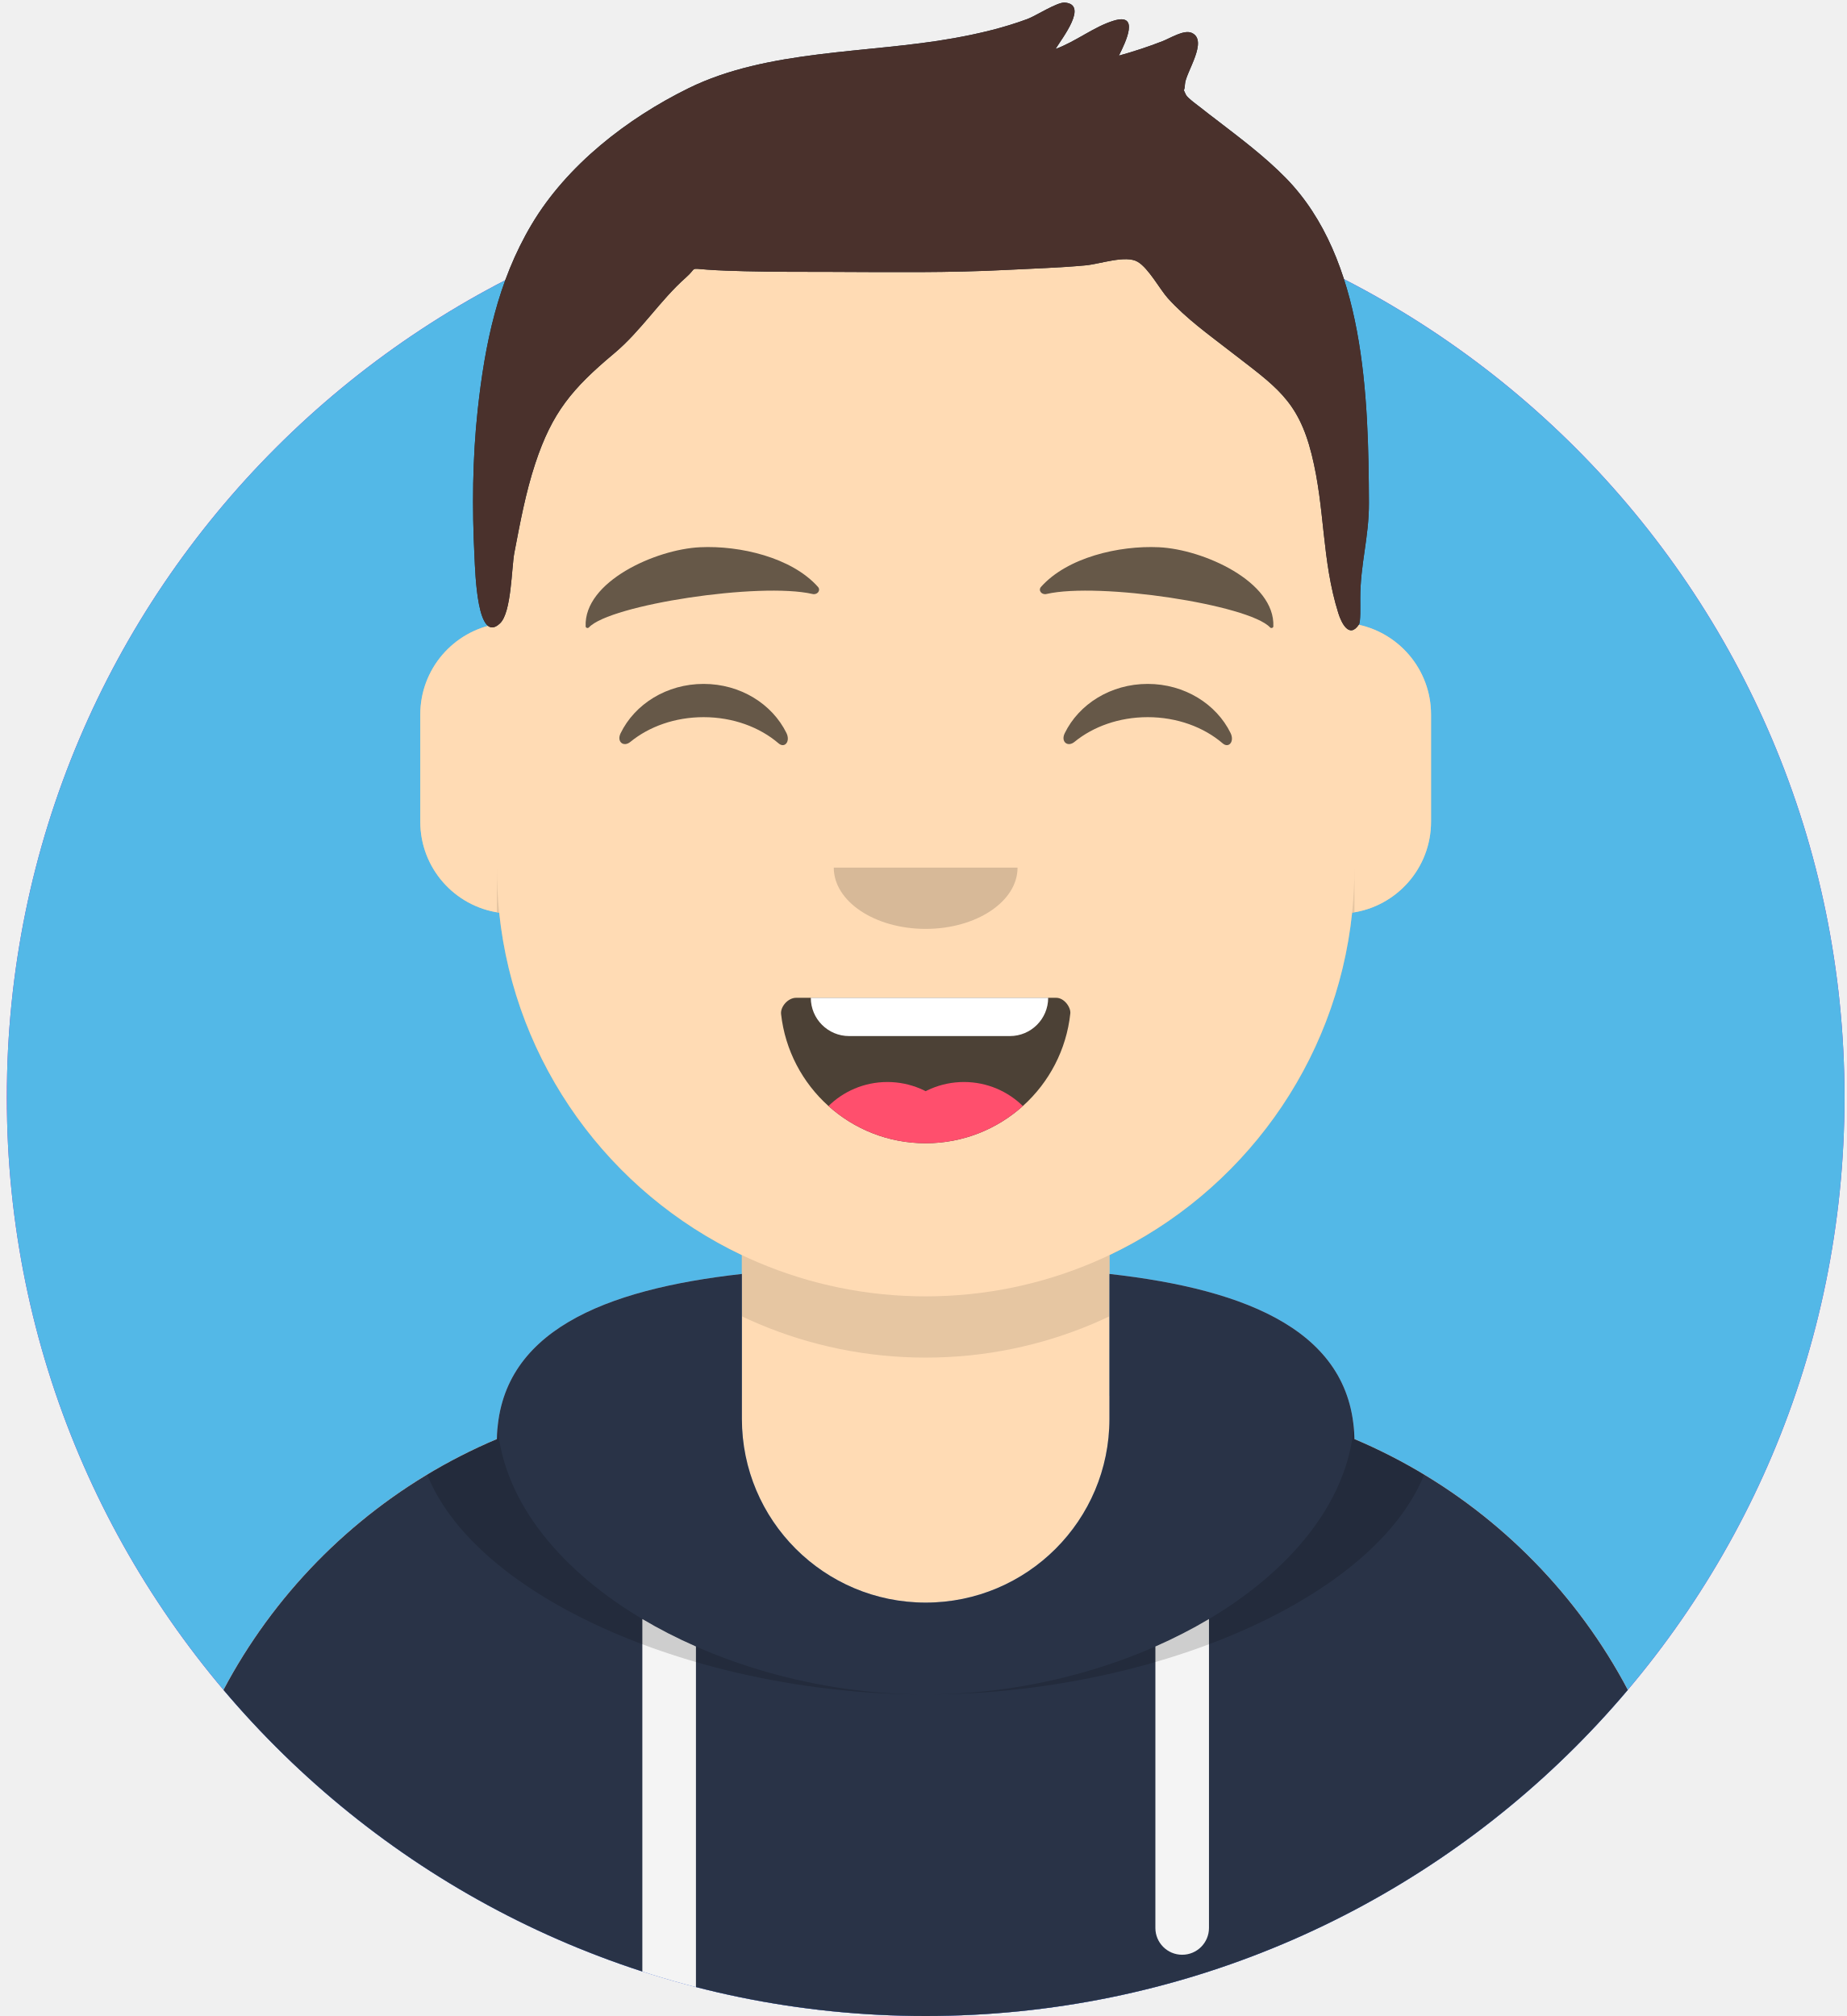
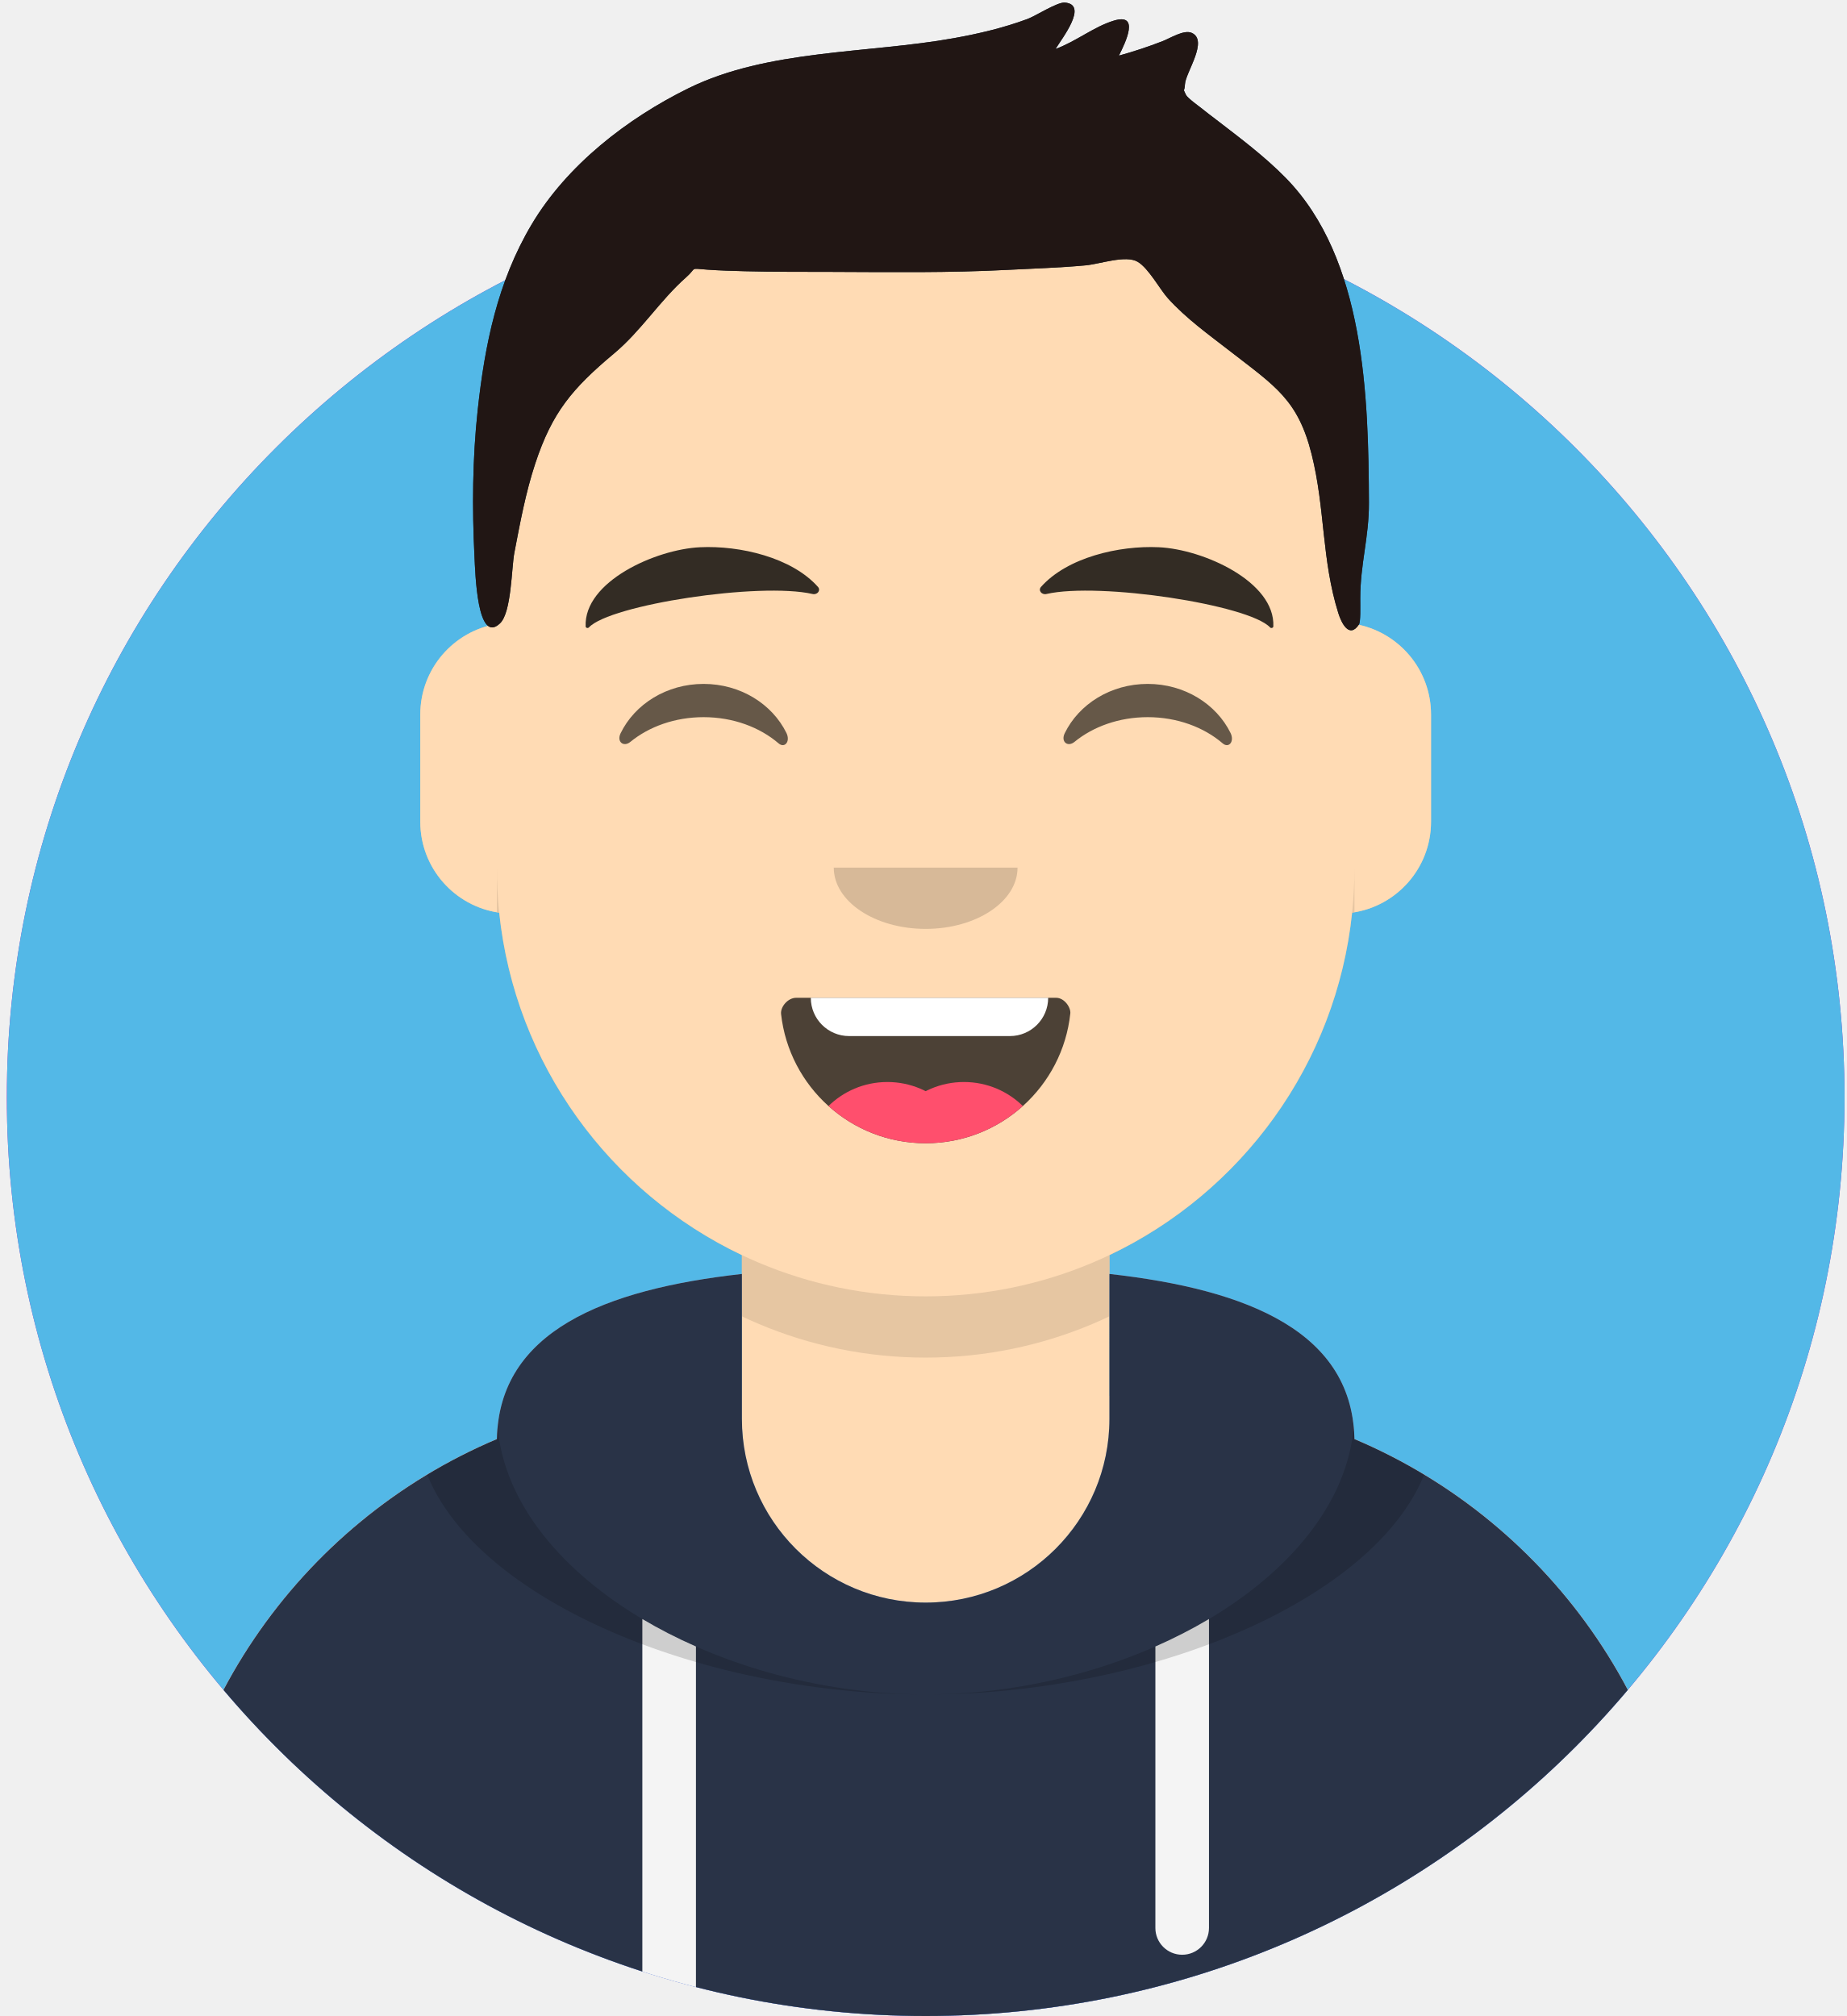
<svg xmlns="http://www.w3.org/2000/svg" xmlns:xlink="http://www.w3.org/1999/xlink" width="217px" height="237px" viewBox="0 0 217 237" version="1.1">
  <defs>
    <circle id="path-1" cx="108" cy="108" r="108" />
    <path d="M-3.19744231e-14,144 L-3.19744231e-14,-1.42108547e-14 L237.6,-1.42108547e-14 L237.6,144 L226.8,144 C226.8,203.647 178.447,252 118.8,252 C59.153,252 10.8,203.647 10.8,144 L10.8,144 L-3.19744231e-14,144 Z" id="path-3" />
    <path d="M90,0 C117.835,-5.11323436e-15 140.4,22.565 140.4,50.4 L140.401,55.949 C145.508,56.807 149.4,61.249 149.4,66.6 L149.4,79.2 C149.4,84.647 145.367,89.152 140.125,89.893 C138.265,107.718 127.114,122.78 111.601,130.149 L111.6,146.7 L115.2,146.7 C150.988,146.7 180,175.712 180,211.5 L180,219.6 L0,219.6 L0,211.5 C-4.38277231e-15,175.712 29.012,146.7 64.8,146.7 L68.4,146.7 L68.4,130.15 C52.886,122.78 41.735,107.718 39.875,89.893 C34.633,89.152 30.6,84.647 30.6,79.2 L30.6,66.6 C30.6,61.249 34.492,56.806 39.6,55.949 L39.6,50.4 C39.6,22.565 62.165,5.11323436e-15 90,0 Z" id="path-5" />
    <path d="M140.401,11.764 C156.691,13.587 169.2,18.597 169.2,31.569 L169.194,31.18 C192.467,41.01 208.8,64.047 208.8,90.9 L208.8,99 L28.8,99 L28.8,90.9 C28.8,64.047 45.133,41.01 68.406,31.18 C68.653,18.496 81.073,13.568 97.2,11.764 L97.2,28.8 C97.2,40.729 106.871,50.4 118.8,50.4 C130.729,50.4 140.4,40.729 140.4,28.8 L140.4,28.8 Z" id="path-7" />
    <path d="M31.606,13.615 C32.558,22.158 39.803,28.8 48.6,28.8 C57.424,28.8 64.687,22.117 65.603,13.536 C65.676,12.845 64.905,11.7 63.938,11.7 C50.534,11.7 40.264,11.7 33.378,11.7 C32.406,11.7 31.511,12.761 31.606,13.615 Z" id="path-9" />
    <rect id="path-11" x="0" y="0" width="237.6" height="252" />
    <path d="M118.135,20.928 C115.651,18.39 112.767,16.236 109.962,14.076 C109.343,13.6 108.715,13.135 108.109,12.641 C107.972,12.528 106.563,11.519 106.394,11.148 C105.988,10.254 106.224,10.95 106.28,9.884 C106.35,8.535 109.1,4.727 107.048,3.854 C106.146,3.47 104.536,4.492 103.67,4.83 C101.977,5.49 100.263,6.054 98.512,6.54 C99.351,4.869 100.95,1.524 97.944,2.419 C95.603,3.116 93.421,4.91 91.068,5.753 C91.847,4.477 94.96,0.523 92.147,0.302 C91.271,0.233 88.724,1.875 87.782,2.226 C84.959,3.275 82.075,3.953 79.111,4.487 C69.033,6.304 57.248,5.786 47.923,10.374 C40.735,13.911 33.636,19.4 29.484,26.389 C25.481,33.125 23.984,40.498 23.146,48.217 C22.532,53.882 22.482,59.738 22.769,65.424 C22.863,67.287 23.073,75.874 25.779,73.273 C27.127,71.978 27.117,66.745 27.457,64.974 C28.133,61.451 28.783,57.911 29.91,54.5 C31.895,48.49 34.238,45.687 39.184,41.547 C42.359,38.89 44.588,35.3 47.625,32.62 C48.99,31.416 47.949,31.542 50.143,31.7 C51.616,31.806 53.097,31.846 54.574,31.885 C57.99,31.974 61.412,31.951 64.829,31.963 C71.711,31.988 78.561,32.085 85.437,31.725 C88.492,31.565 91.556,31.478 94.603,31.195 C96.306,31.038 99.326,29.947 100.728,30.78 C102.01,31.543 103.342,34.034 104.263,35.054 C106.438,37.464 109.032,39.305 111.576,41.282 C116.881,45.403 119.559,46.98 121.17,53.421 C122.775,59.838 122.325,65.791 124.312,72.106 C124.662,73.217 125.586,75.13 126.726,73.415 C126.937,73.096 126.883,71.345 126.883,70.337 C126.883,66.27 127.913,63.218 127.9,59.123 C127.849,46.674 127.447,30.442 118.135,20.928 Z" id="path-13" />
  </defs>
  <g id="Website" stroke="none" stroke-width="1" fill="none" fill-rule="evenodd">
    <g id="mf-avatar" transform="translate(-10, -15)">
      <g id="Circle" transform="translate(10.8, 36)">
        <mask id="mask-2" fill="white">
          <use xlink:href="#path-1" />
        </mask>
        <use id="Circle-Background" fill="#972dc2" xlink:href="#path-1" />
        <g id="🖍-Circle-Color" mask="url(#mask-2)" fill="#53b8e7">
          <rect id="🖍Color" x="0" y="0" width="216.445" height="216" />
        </g>
      </g>
      <mask id="mask-4" fill="white">
        <use xlink:href="#path-3" />
      </mask>
      <g id="Mask" />
      <g id="Avataaar" mask="url(#mask-4)">
        <g id="Body" transform="translate(28.8, 32.4)">
          <mask id="mask-6" fill="white">
            <use xlink:href="#path-5" />
          </mask>
          <use fill="#D0C6AC" xlink:href="#path-5" />
          <g id="Skin/👶🏻-05-Pale" mask="url(#mask-6)" fill="#FFDBB4">
            <g transform="translate(-28.8, 0)" id="Color">
              <rect x="0" y="0" width="238.384" height="220.355" />
            </g>
          </g>
          <path d="M39.6,84.6 C39.6,112.435 62.165,135 90,135 C117.835,135 140.4,112.435 140.4,84.6 L140.4,84.6 L140.4,91.8 C140.4,119.635 117.835,142.2 90,142.2 C62.165,142.2 39.6,119.635 39.6,91.8 Z" id="Neck-Shadow" fill-opacity="0.1" fill="#000000" mask="url(#mask-6)" />
        </g>
        <g id="Clothing/Hoodie" transform="translate(0, 153)">
          <mask id="mask-8" fill="white">
            <use xlink:href="#path-7" />
          </mask>
          <use id="Hoodie" fill="#B7C1DB" fill-rule="evenodd" xlink:href="#path-7" />
          <g id="Color/Palette/Slate" mask="url(#mask-8)" fill="#293347" fill-rule="evenodd">
            <rect id="🖍Color" x="0" y="0" width="238.491" height="99" />
          </g>
          <path d="M91.8,55.565 L91.8,99 L85.5,99 L85.499,52.335 C87.483,53.514 89.592,54.594 91.8,55.565 Z M152.101,52.334 L152.1,88.65 C152.1,90.39 150.69,91.8 148.95,91.8 C147.21,91.8 145.8,90.39 145.8,88.65 L145.801,55.565 C148.009,54.594 150.118,53.513 152.101,52.334 Z" id="Straps" fill="#F4F4F4" fill-rule="evenodd" mask="url(#mask-8)" />
          <path d="M155.733,11.451 C169.28,14.013 178.65,19.118 178.65,29.077 C178.65,46.818 148.916,61.2 118.8,61.2 C88.684,61.2 58.95,46.818 58.95,29.077 C58.95,19.118 68.32,14.013 81.867,11.451 C73.689,14.466 68.4,19.534 68.4,27.969 C68.4,46.322 93.439,61.2 118.8,61.2 C144.161,61.2 169.2,46.322 169.2,27.969 C169.2,19.71 164.13,14.679 156.241,11.642 Z" id="Shadow" fill-opacity="0.16" fill="#000000" fill-rule="evenodd" mask="url(#mask-8)" />
        </g>
        <g id="Face" transform="translate(68.4, 73.8)">
          <g id="Mouth/Smile" transform="translate(1.8, 46.8)">
            <mask id="mask-10" fill="white">
              <use xlink:href="#path-9" />
            </mask>
            <use id="Mouth" fill-opacity="0.7" fill="#000000" fill-rule="evenodd" xlink:href="#path-9" />
            <path d="M39.6,1.8 L58.5,1.8 C60.985,1.8 63,3.815 63,6.3 L63,11.7 C63,14.185 60.985,16.2 58.5,16.2 L39.6,16.2 C37.115,16.2 35.1,14.185 35.1,11.7 L35.1,6.3 C35.1,3.815 37.115,1.8 39.6,1.8 Z" id="Teeth" fill="#FFFFFF" fill-rule="evenodd" mask="url(#mask-10)" />
            <g id="Tongue" stroke-width="1" fill-rule="evenodd" mask="url(#mask-10)" fill="#FF4F6D">
              <g transform="translate(34.2, 21.6)">
                <circle cx="9.9" cy="9.9" r="9.9" />
                <circle cx="18.9" cy="9.9" r="9.9" />
              </g>
            </g>
          </g>
          <g id="Nose/Default" transform="translate(25.2, 36)" fill="#000000" fill-opacity="0.16">
            <path d="M14.4,7.2 C14.4,11.176 19.235,14.4 25.2,14.4 L25.2,14.4 C31.165,14.4 36,11.176 36,7.2" id="Nose" />
          </g>
          <g id="Eyes/Happy-😁" transform="translate(0, 7.2)" fill="#000000" fill-opacity="0.6">
            <path d="M14.544,20.203 C16.206,16.784 19.948,14.4 24.298,14.4 C28.632,14.4 32.363,16.767 34.034,20.166 C34.53,21.176 33.824,22.003 33.112,21.39 C30.906,19.494 27.773,18.309 24.298,18.309 C20.931,18.309 17.886,19.421 15.694,21.214 C14.892,21.87 14.058,21.203 14.544,20.203 Z" id="Squint" />
            <path d="M66.744,20.203 C68.406,16.784 72.148,14.4 76.498,14.4 C80.832,14.4 84.563,16.767 86.234,20.166 C86.73,21.176 86.024,22.003 85.312,21.39 C83.106,19.494 79.973,18.309 76.498,18.309 C73.131,18.309 70.086,19.421 67.894,21.214 C67.092,21.87 66.258,21.203 66.744,20.203 Z" id="Squint" />
          </g>
-           <g id="Eyebrow/Natural/Default-Natural" fill="#000000" fill-opacity="0.6">
+           <g id="Eyebrow/Natural/Default-Natural" fill="#000000" fill-opacity="0.8">
            <path d="M23.435,5.589 C18.25,6.285 10.164,10.805 10.84,16.036 C10.862,16.207 11.121,16.261 11.233,16.118 C13.471,13.248 30.774,9.033 37.075,9.913 C37.652,9.994 38.032,9.399 37.639,9.027 C34.269,5.845 28.08,4.961 23.435,5.589" id="Eyebrow" transform="translate(24.3, 10.8) rotate(5) translate(-24.3, -10.8) " />
            <path d="M76.535,5.589 C71.35,6.285 63.264,10.805 63.94,16.036 C63.962,16.207 64.221,16.261 64.333,16.118 C66.571,13.248 83.874,9.033 90.175,9.913 C90.752,9.994 91.132,9.399 90.739,9.027 C87.369,5.845 81.18,4.961 76.535,5.589" id="Eyebrow" transform="translate(77.4, 10.8) scale(-1, 1) rotate(5) translate(-77.4, -10.8) " />
          </g>
        </g>
        <g id="Top">
          <mask id="mask-12" fill="white">
            <use xlink:href="#path-11" />
          </mask>
          <g id="Mask" />
          <g mask="url(#mask-12)">
            <g transform="translate(43, 15)">
              <mask id="mask-14" fill="white">
                <use xlink:href="#path-13" />
              </mask>
              <use id="Short-Hair" stroke="none" fill="#1F3140" fill-rule="evenodd" xlink:href="#path-13" />
              <g id="Color/Hair/Brown-Dark" stroke="none" fill="none" mask="url(#mask-14)" fill-rule="evenodd">
-                 <g transform="translate(-43.1, -15)" fill="#4A312C" id="Color">
+                 <g transform="translate(-43.1, -15)" fill="#211614" id="Color">
                  <rect x="0" y="0" width="239.107" height="252.406" />
                </g>
              </g>
            </g>
          </g>
        </g>
      </g>
    </g>
  </g>
</svg>
